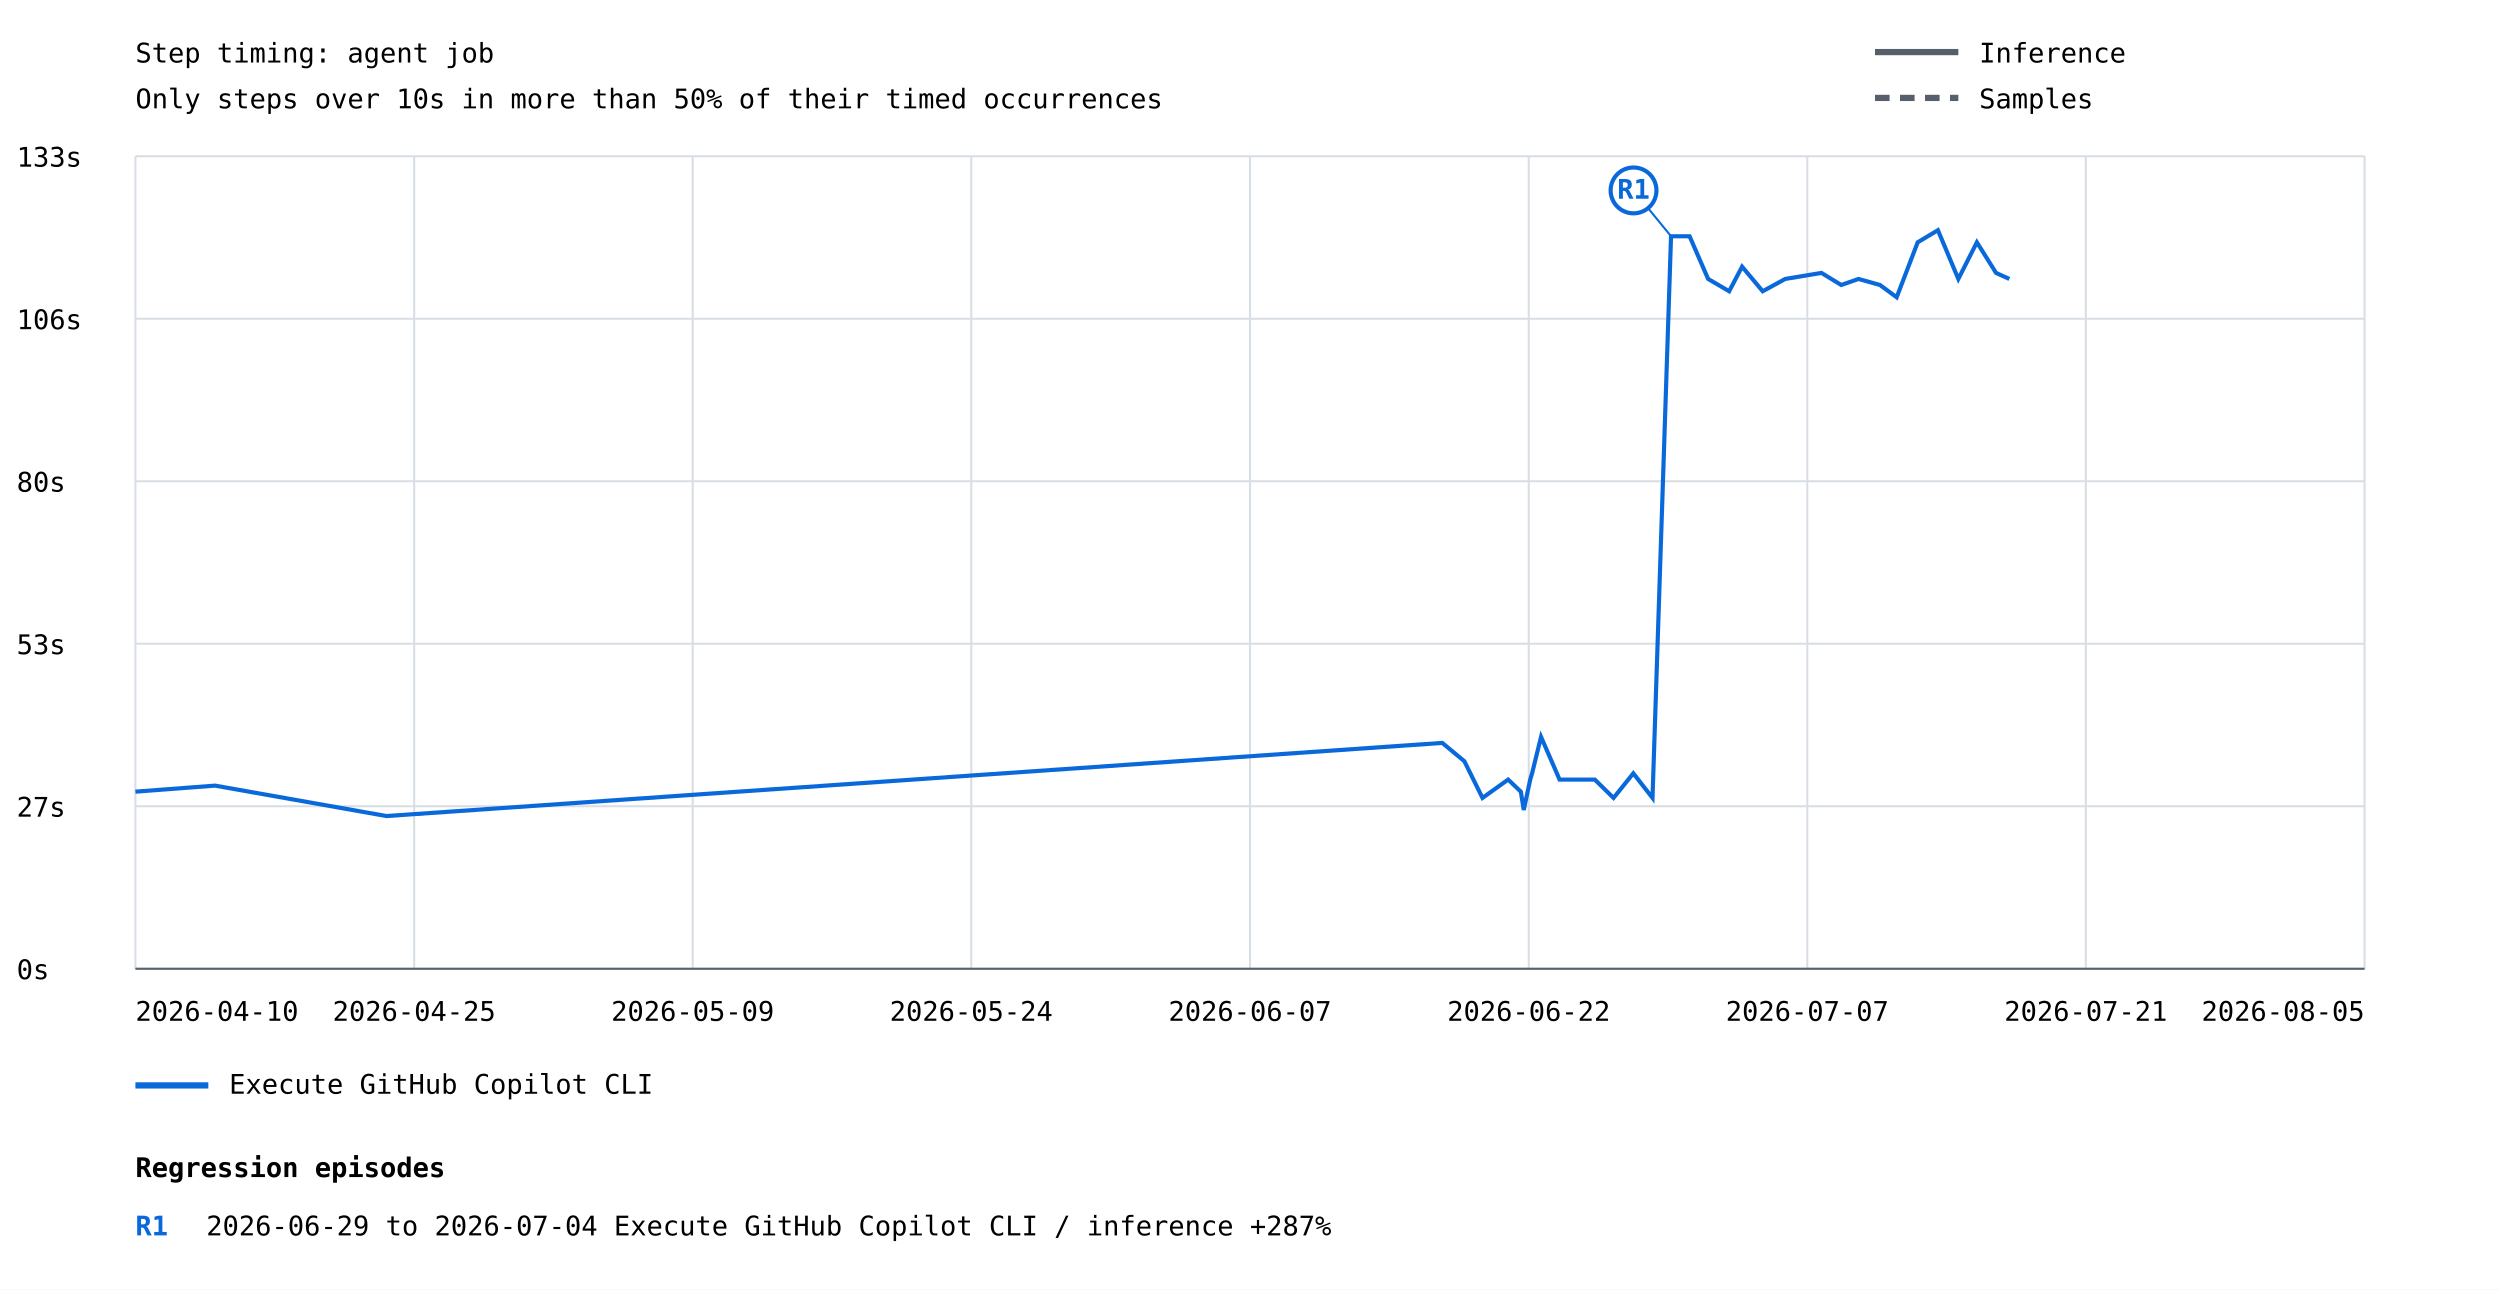
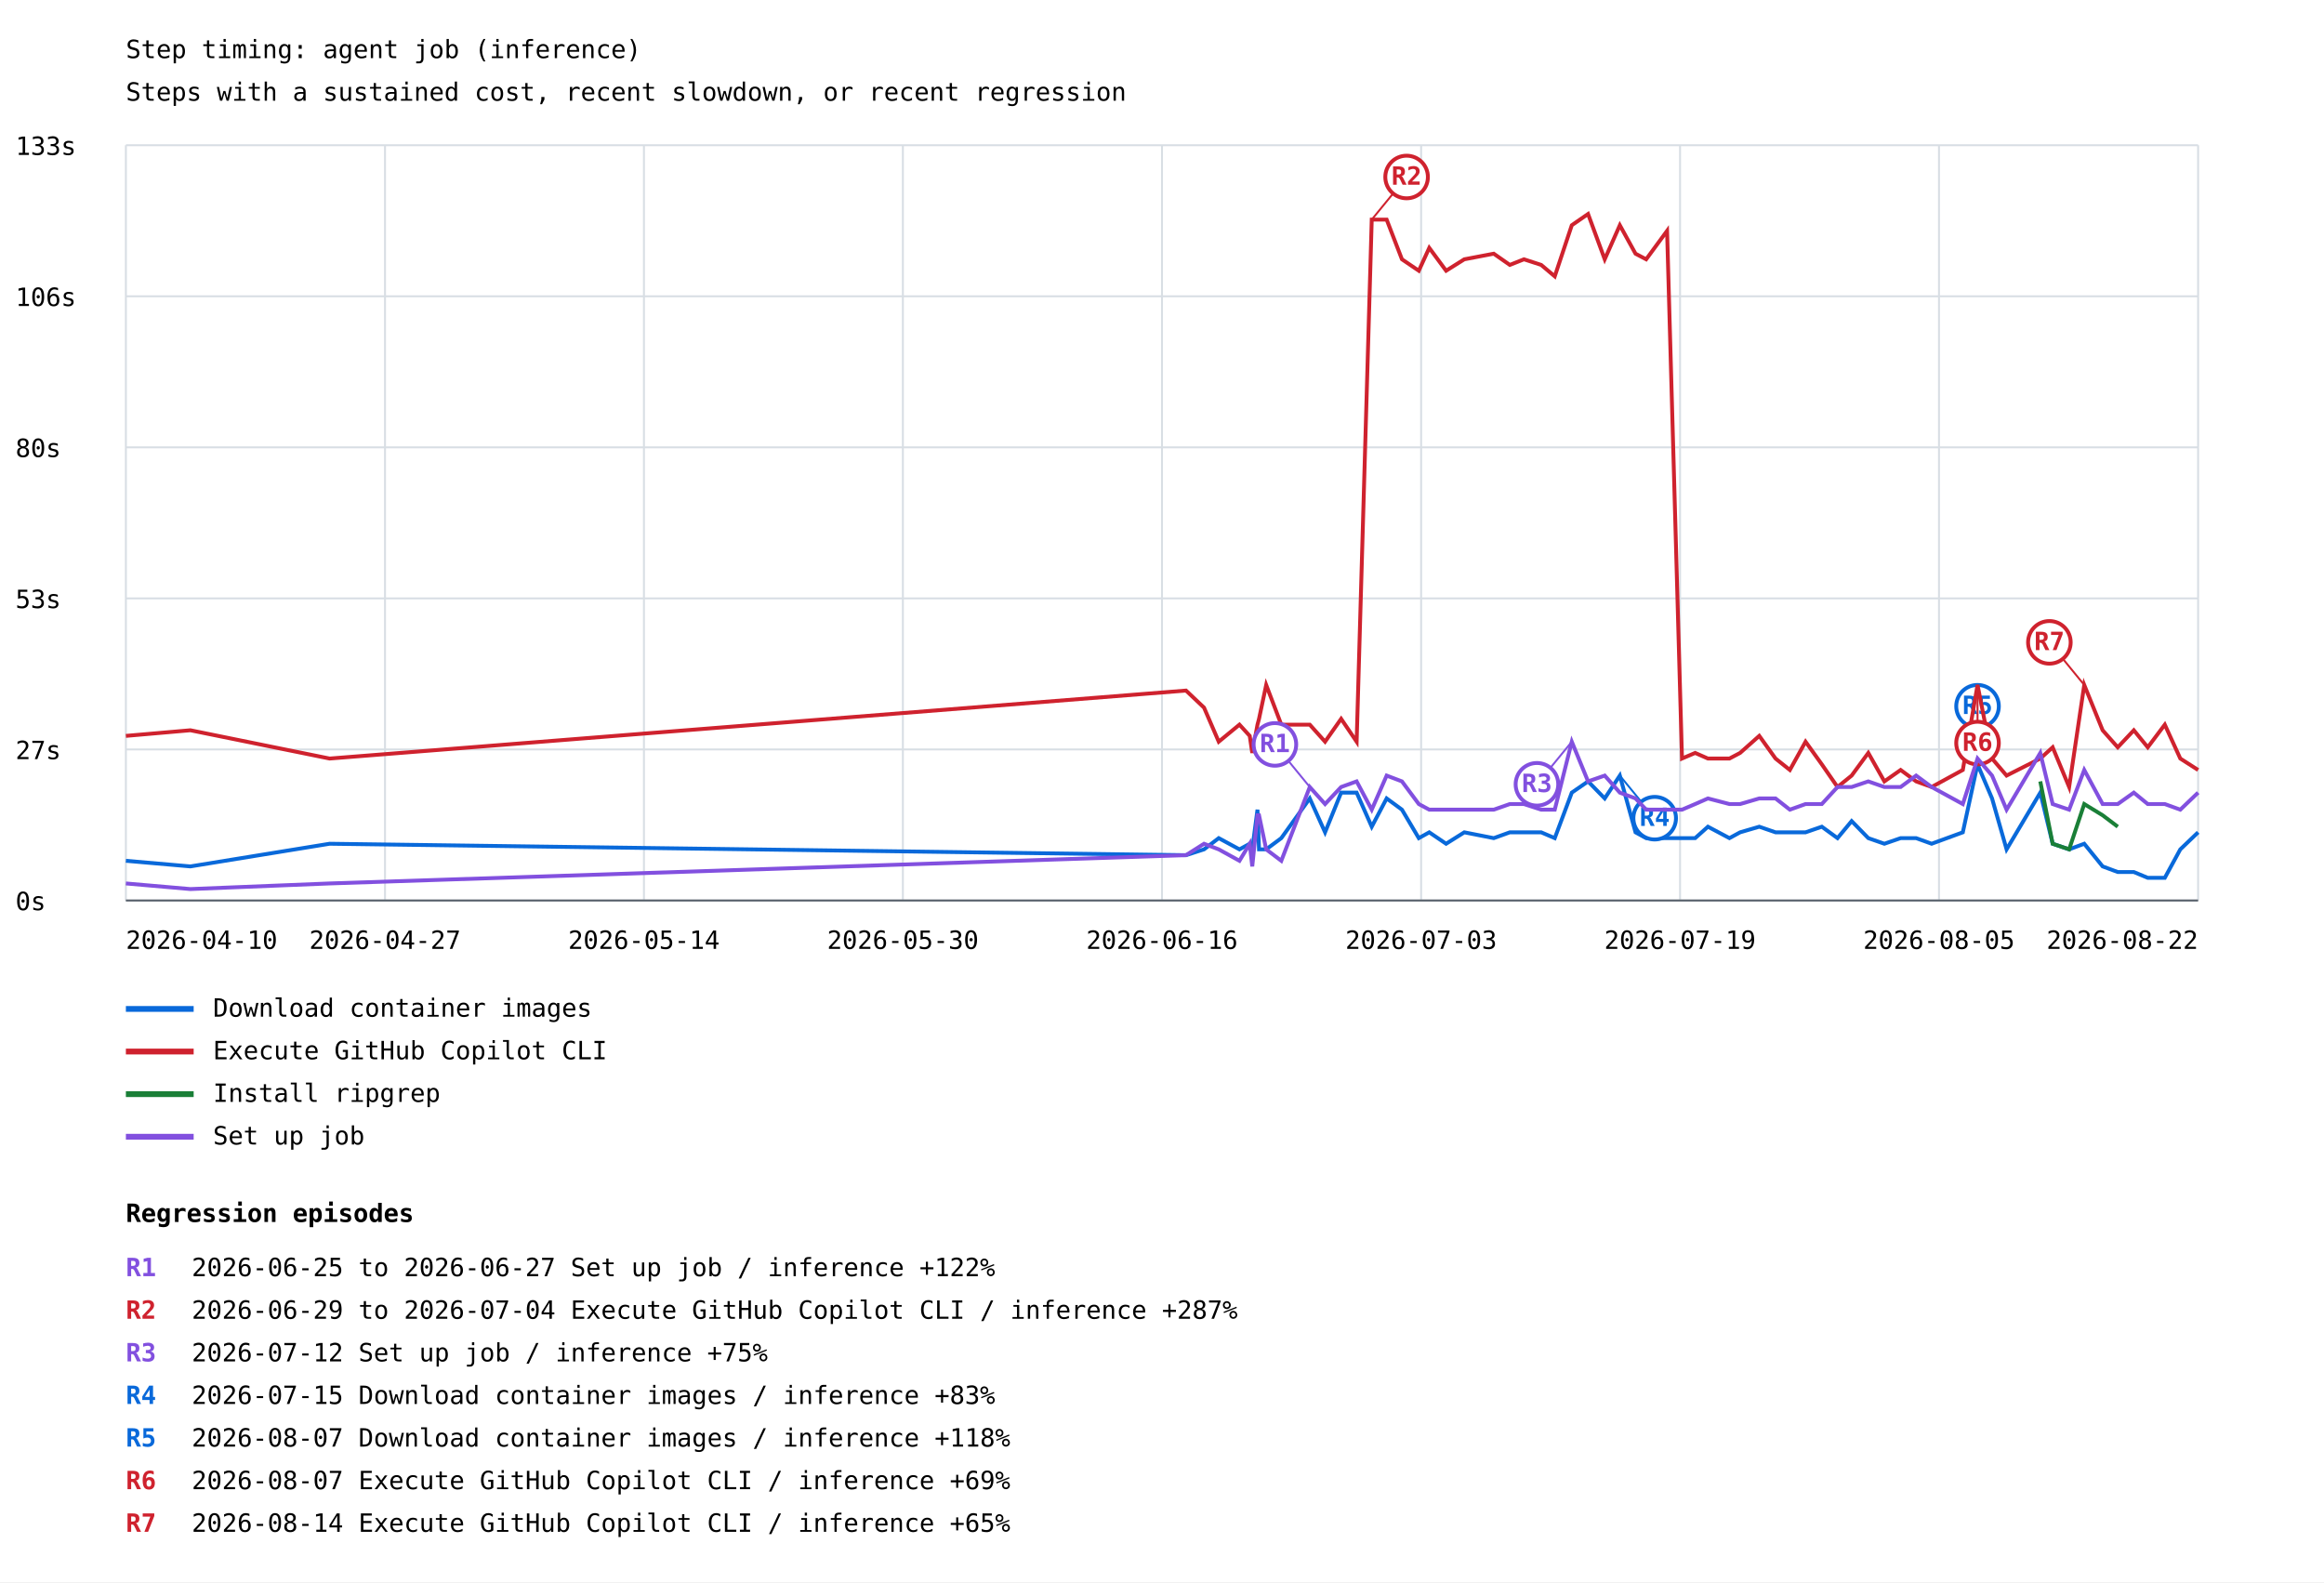
- <svg xmlns="http://www.w3.org/2000/svg" width="1200" height="619" viewBox="0 0 1200 619">
+ <svg xmlns="http://www.w3.org/2000/svg" width="1200" height="817" viewBox="0 0 1200 817">
  <rect width="100%" height="100%" fill="white" />
  <style>text{font-family:ui-monospace,monospace;font-size:13px}.axis{stroke:#57606a;stroke-width:1}.grid{stroke:#d8dee4;stroke-width:1}</style>
-   <text x="65" y="30" font-size="20">Step timing: agent job</text>
-   <text x="65" y="52">Only steps over 10s in more than 50% of their timed occurrences</text>
+   <text x="65" y="30" font-size="20">Step timing: agent job (inference)</text>
+   <text x="65" y="52">Steps with a sustained cost, recent slowdown, or recent regression</text>
  <line class="grid" x1="65" y1="465.0" x2="1135" y2="465.0" />
  <text x="8" y="470.0">0s</text>
  <line class="grid" x1="65" y1="387.0" x2="1135" y2="387.0" />
  <text x="8" y="392.0">27s</text>
  <line class="grid" x1="65" y1="309.0" x2="1135" y2="309.0" />
  <text x="8" y="314.0">53s</text>
  <line class="grid" x1="65" y1="231.0" x2="1135" y2="231.0" />
  <text x="8" y="236.0">80s</text>
  <line class="grid" x1="65" y1="153.0" x2="1135" y2="153.0" />
  <text x="8" y="158.0">106s</text>
  <line class="grid" x1="65" y1="75.0" x2="1135" y2="75.0" />
  <text x="8" y="80.0">133s</text>
  <line class="grid" x1="65.0" y1="75" x2="65.0" y2="465" />
  <line class="grid" x1="198.8" y1="75" x2="198.8" y2="465" />
  <line class="grid" x1="332.5" y1="75" x2="332.5" y2="465" />
  <line class="grid" x1="466.2" y1="75" x2="466.2" y2="465" />
  <line class="grid" x1="600.0" y1="75" x2="600.0" y2="465" />
  <line class="grid" x1="733.8" y1="75" x2="733.8" y2="465" />
  <line class="grid" x1="867.5" y1="75" x2="867.5" y2="465" />
  <line class="grid" x1="1001.2" y1="75" x2="1001.2" y2="465" />
  <line class="grid" x1="1135.0" y1="75" x2="1135.0" y2="465" />
-   <polyline points="65.0,380.0 103.2,377.1 185.5,391.7 692.3,356.6 702.9,365.4 711.6,383.0 723.9,374.2 730.0,380.0 731.4,388.8 734.5,374.2 735.4,371.2 739.7,353.7 748.6,374.2 765.5,374.2 774.5,383.0 784.0,371.2 793.2,383.0 802.1,113.4 811.0,113.4 819.9,133.9 830.0,139.8 836.2,128.0 846.1,139.8 856.9,133.9 874.3,131.0 883.8,136.8 892.1,133.9 902.4,136.8 910.4,142.7 920.5,116.3 930.2,110.5 940.0,133.9 948.9,116.3 958.1,131.0 964.5,133.9" fill="none" stroke="#0969da" stroke-width="2" />
-   <line x1="802.1" y1="113.4" x2="784.1" y2="91.4" stroke="#0969da" stroke-width="1" />
-   <circle cx="784.1" cy="91.4" r="11" fill="white" stroke="#0969da" stroke-width="2" />
-   <text x="784.1" y="95.4" fill="#0969da" font-size="10" font-weight="bold" text-anchor="middle">R1</text>
+   <polyline points="65.0,444.5 98.3,447.4 170.2,435.7 612.4,441.6 621.7,438.6 629.3,432.8 640.0,438.6 645.3,435.7 646.6,438.6 649.3,418.1 650.1,438.6 653.8,438.6 661.6,432.8 676.3,412.3 684.2,429.8 692.5,409.3 700.5,409.3 708.3,426.9 716.0,412.3 723.9,418.1 732.6,432.8 738.0,429.8 746.7,435.7 756.1,429.8 771.3,432.8 779.6,429.8 786.9,429.8 795.8,429.8 802.8,432.8 811.6,409.3 820.0,403.5 828.6,412.3 836.4,400.5 844.5,429.8 850.0,432.8 860.8,432.8 868.5,432.8 875.3,432.8 881.9,426.9 893.0,432.8 898.5,429.8 908.4,426.9 916.8,429.8 924.2,429.8 932.3,429.8 940.7,426.9 948.8,432.8 956.1,424.0 964.7,432.8 973.0,435.7 981.4,432.8 989.4,432.8 997.4,435.7 1013.5,429.8 1021.1,394.7 1028.6,412.3 1036.1,438.6 1053.5,409.3 1059.9,435.7 1068.4,438.6 1076.2,435.7 1085.7,447.4 1093.5,450.3 1101.8,450.3 1109.0,453.3 1117.8,453.3 1125.8,438.6 1135.0,429.8" fill="none" stroke="#0969da" stroke-width="2" />
+   <line x1="836.4" y1="400.5" x2="854.4" y2="422.5" stroke="#0969da" stroke-width="1" />
+   <circle cx="854.4" cy="422.5" r="11" fill="white" stroke="#0969da" stroke-width="2" />
+   <text x="854.4" y="426.5" fill="#0969da" font-size="10" font-weight="bold" text-anchor="middle">R4</text>
+   <line x1="1021.1" y1="394.7" x2="1021.1" y2="364.7" stroke="#0969da" stroke-width="1" />
+   <circle cx="1021.1" cy="364.7" r="11" fill="white" stroke="#0969da" stroke-width="2" />
+   <text x="1021.1" y="368.7" fill="#0969da" font-size="10" font-weight="bold" text-anchor="middle">R5</text>
  <line x1="65" y1="521" x2="100" y2="521" stroke="#0969da" stroke-width="3" />
-   <text x="110" y="525">Execute GitHub Copilot CLI</text>
+   <text x="110" y="525">Download container images</text>
+   <polyline points="65.0,380.0 98.3,377.1 170.2,391.7 612.4,356.6 621.7,365.4 629.3,383.0 640.0,374.2 645.3,380.0 646.6,388.8 649.3,374.2 650.1,371.2 653.8,353.7 661.6,374.2 676.3,374.2 684.2,383.0 692.5,371.2 700.5,383.0 708.3,113.4 716.0,113.4 723.9,133.9 732.6,139.8 738.0,128.0 746.7,139.8 756.1,133.9 771.3,131.0 779.6,136.8 786.9,133.9 795.8,136.8 802.8,142.7 811.6,116.3 820.0,110.5 828.6,133.9 836.4,116.3 844.5,131.0 850.0,133.9 860.8,119.2 868.5,391.7 875.3,388.8 881.9,391.7 893.0,391.7 898.5,388.8 908.4,380.0 916.8,391.7 924.2,397.6 932.3,383.0 940.7,394.7 948.8,406.4 956.1,400.5 964.7,388.8 973.0,403.5 981.4,397.6 989.4,403.5 997.4,406.4 1013.5,397.6 1021.1,353.7 1028.6,391.7 1036.1,400.5 1053.5,391.7 1059.9,385.9 1068.4,406.4 1076.2,353.7 1085.7,377.1 1093.5,385.9 1101.8,377.1 1109.0,385.9 1117.8,374.2 1125.8,391.7 1135.0,397.6" fill="none" stroke="#cf222e" stroke-width="2" />
+   <line x1="708.3" y1="113.4" x2="726.3" y2="91.4" stroke="#cf222e" stroke-width="1" />
+   <circle cx="726.3" cy="91.4" r="11" fill="white" stroke="#cf222e" stroke-width="2" />
+   <text x="726.3" y="95.4" fill="#cf222e" font-size="10" font-weight="bold" text-anchor="middle">R2</text>
+   <line x1="1021.1" y1="353.7" x2="1021.1" y2="383.7" stroke="#cf222e" stroke-width="1" />
+   <circle cx="1021.1" cy="383.7" r="11" fill="white" stroke="#cf222e" stroke-width="2" />
+   <text x="1021.1" y="387.7" fill="#cf222e" font-size="10" font-weight="bold" text-anchor="middle">R6</text>
+   <line x1="1076.2" y1="353.7" x2="1058.2" y2="331.7" stroke="#cf222e" stroke-width="1" />
+   <circle cx="1058.2" cy="331.7" r="11" fill="white" stroke="#cf222e" stroke-width="2" />
+   <text x="1058.2" y="335.7" fill="#cf222e" font-size="10" font-weight="bold" text-anchor="middle">R7</text>
+   <line x1="65" y1="543" x2="100" y2="543" stroke="#cf222e" stroke-width="3" />
+   <text x="110" y="547">Execute GitHub Copilot CLI</text>
+   <polyline points="1053.5,403.5 1059.9,435.7 1068.4,438.6 1076.2,415.2 1085.7,421.0 1093.5,426.9" fill="none" stroke="#1a7f37" stroke-width="2" />
+   <line x1="65" y1="565" x2="100" y2="565" stroke="#1a7f37" stroke-width="3" />
+   <text x="110" y="569">Install ripgrep</text>
+   <polyline points="65.0,456.2 98.3,459.1 170.2,456.2 612.4,441.6 621.7,435.7 629.3,438.6 640.0,444.5 645.3,435.7 646.6,447.4 649.3,421.0 650.1,421.0 653.8,438.6 661.6,444.5 676.3,406.4 684.2,415.2 692.5,406.4 700.5,403.5 708.3,418.1 716.0,400.5 723.9,403.5 732.6,415.2 738.0,418.1 746.7,418.1 756.1,418.1 771.3,418.1 779.6,415.2 786.9,415.2 795.8,418.1 802.8,418.1 811.6,383.0 820.0,403.5 828.6,400.5 836.4,409.3 844.5,412.3 850.0,418.1 860.8,418.1 868.5,418.1 875.3,415.2 881.9,412.3 893.0,415.2 898.5,415.2 908.4,412.3 916.8,412.3 924.2,418.1 932.3,415.2 940.7,415.2 948.8,406.4 956.1,406.4 964.7,403.5 973.0,406.4 981.4,406.4 989.4,400.5 997.4,406.4 1013.5,415.2 1021.1,391.7 1028.6,400.5 1036.1,418.1 1053.5,388.8 1059.9,415.2 1068.4,418.1 1076.2,397.6 1085.7,415.2 1093.5,415.2 1101.8,409.3 1109.0,415.2 1117.8,415.2 1125.8,418.1 1135.0,409.3" fill="none" stroke="#8250df" stroke-width="2" />
+   <line x1="676.3" y1="406.4" x2="658.3" y2="384.4" stroke="#8250df" stroke-width="1" />
+   <circle cx="658.3" cy="384.4" r="11" fill="white" stroke="#8250df" stroke-width="2" />
+   <text x="658.3" y="388.4" fill="#8250df" font-size="10" font-weight="bold" text-anchor="middle">R1</text>
+   <line x1="811.6" y1="383.0" x2="793.6" y2="405.0" stroke="#8250df" stroke-width="1" />
+   <circle cx="793.6" cy="405.0" r="11" fill="white" stroke="#8250df" stroke-width="2" />
+   <text x="793.6" y="409.0" fill="#8250df" font-size="10" font-weight="bold" text-anchor="middle">R3</text>
+   <line x1="65" y1="587" x2="100" y2="587" stroke="#8250df" stroke-width="3" />
+   <text x="110" y="591">Set up job</text>
  <text x="65.0" y="490" text-anchor="start">2026-04-10</text>
-   <text x="198.8" y="490" text-anchor="middle">2026-04-25</text>
-   <text x="332.5" y="490" text-anchor="middle">2026-05-09</text>
-   <text x="466.2" y="490" text-anchor="middle">2026-05-24</text>
-   <text x="600.0" y="490" text-anchor="middle">2026-06-07</text>
-   <text x="733.8" y="490" text-anchor="middle">2026-06-22</text>
-   <text x="867.5" y="490" text-anchor="middle">2026-07-07</text>
-   <text x="1001.2" y="490" text-anchor="middle">2026-07-21</text>
-   <text x="1135.0" y="490" text-anchor="end">2026-08-05</text>
+   <text x="198.8" y="490" text-anchor="middle">2026-04-27</text>
+   <text x="332.5" y="490" text-anchor="middle">2026-05-14</text>
+   <text x="466.2" y="490" text-anchor="middle">2026-05-30</text>
+   <text x="600.0" y="490" text-anchor="middle">2026-06-16</text>
+   <text x="733.8" y="490" text-anchor="middle">2026-07-03</text>
+   <text x="867.5" y="490" text-anchor="middle">2026-07-19</text>
+   <text x="1001.2" y="490" text-anchor="middle">2026-08-05</text>
+   <text x="1135.0" y="490" text-anchor="end">2026-08-22</text>
  <line class="axis" x1="65" y1="465" x2="1135" y2="465" />
-   <line x1="900" y1="25" x2="940" y2="25" stroke="#57606a" stroke-width="3" />
-   <text x="950" y="30">Inference</text>
-   <line x1="900" y1="47" x2="940" y2="47" stroke="#57606a" stroke-width="3" stroke-dasharray="7 5" />
-   <text x="950" y="52">Samples</text>
-   <text x="65" y="565" font-size="16" font-weight="bold">Regression episodes</text>
-   <text x="65" y="593" fill="#0969da" font-weight="bold">R1</text>
-   <text x="99" y="593">2026-06-29 to 2026-07-04  Execute GitHub Copilot CLI / inference  +287%</text>
+   <text x="65" y="631" font-size="16" font-weight="bold">Regression episodes</text>
+   <text x="65" y="659" fill="#8250df" font-weight="bold">R1</text>
+   <text x="99" y="659">2026-06-25 to 2026-06-27  Set up job / inference  +122%</text>
+   <text x="65" y="681" fill="#cf222e" font-weight="bold">R2</text>
+   <text x="99" y="681">2026-06-29 to 2026-07-04  Execute GitHub Copilot CLI / inference  +287%</text>
+   <text x="65" y="703" fill="#8250df" font-weight="bold">R3</text>
+   <text x="99" y="703">2026-07-12  Set up job / inference  +75%</text>
+   <text x="65" y="725" fill="#0969da" font-weight="bold">R4</text>
+   <text x="99" y="725">2026-07-15  Download container images / inference  +83%</text>
+   <text x="65" y="747" fill="#0969da" font-weight="bold">R5</text>
+   <text x="99" y="747">2026-08-07  Download container images / inference  +118%</text>
+   <text x="65" y="769" fill="#cf222e" font-weight="bold">R6</text>
+   <text x="99" y="769">2026-08-07  Execute GitHub Copilot CLI / inference  +69%</text>
+   <text x="65" y="791" fill="#cf222e" font-weight="bold">R7</text>
+   <text x="99" y="791">2026-08-14  Execute GitHub Copilot CLI / inference  +65%</text>
</svg>
